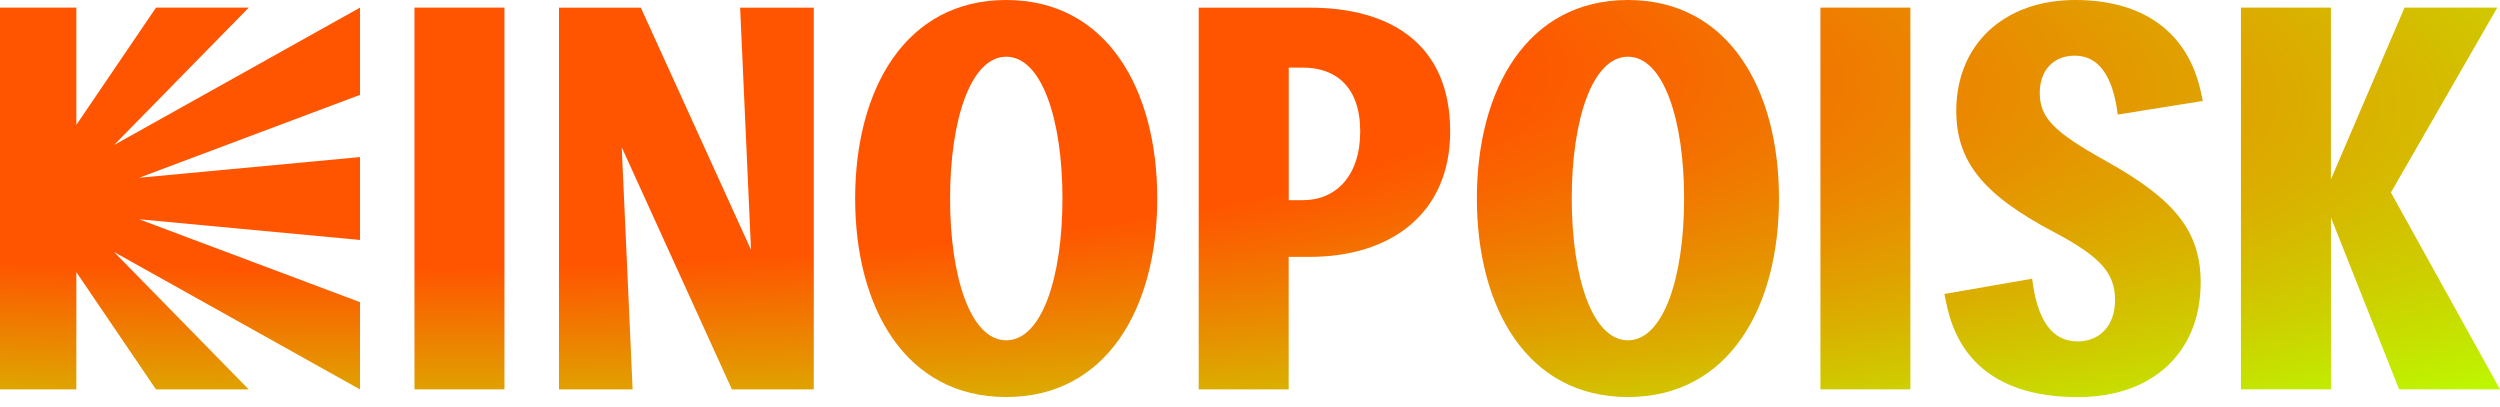
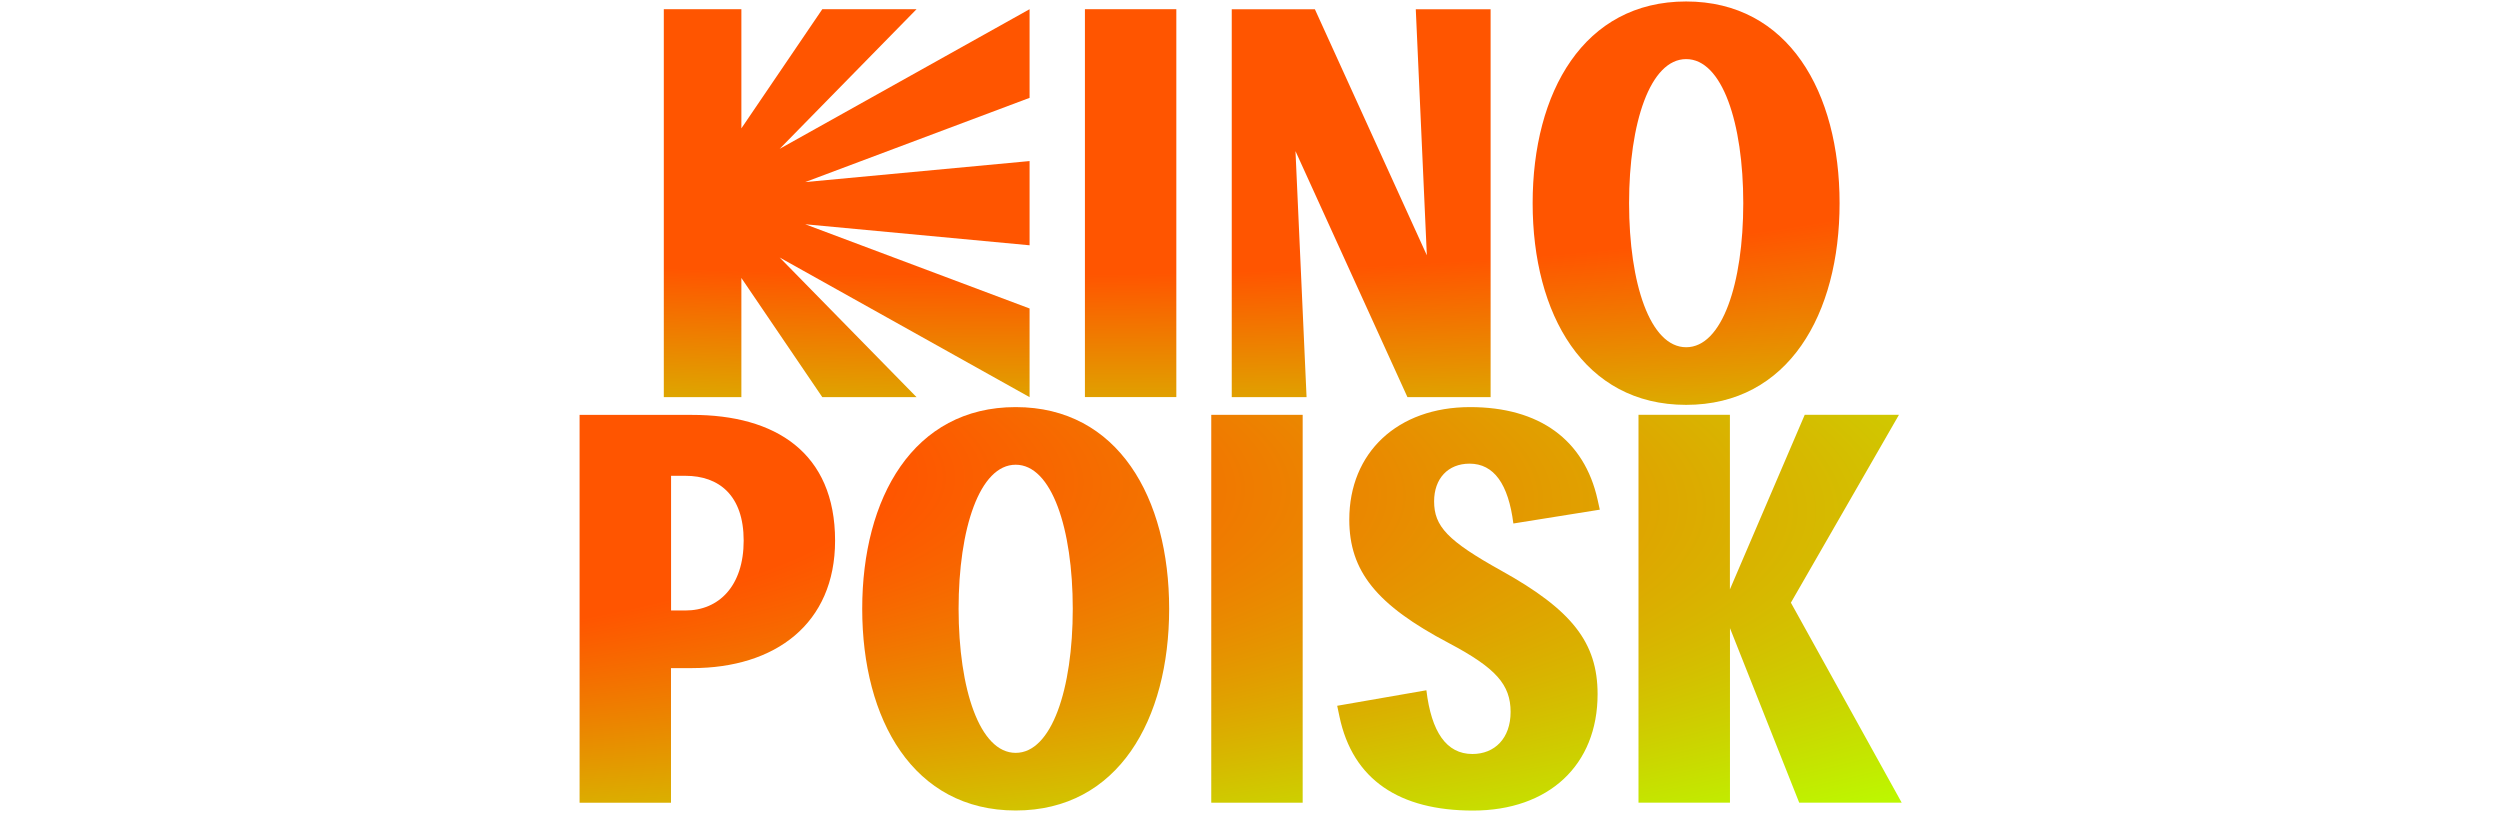
- <svg xmlns="http://www.w3.org/2000/svg" width="246" height="40" viewBox="0 0 246 40" fill="none">
-   <path d="M0 .748h7.513v11.54L15.351.748h9.127L11.22 14.272 35.425.748v8.586l-21.732 8.157 21.732-2.035v8.157l-21.732-2.037 21.732 8.158v8.586L11.221 24.796 24.478 38.32H15.35L7.513 26.78v11.54H0V.748z" fill="url(#a)" />
-   <path d="M40.785.748h8.853v37.566h-8.853V.747z" fill="url(#b)" />
-   <path d="M72.022 38.32L61.178 14.493l1.073 23.827h-7.246V.755h8.053L73.9 24.582 72.829.755h7.247V38.32h-8.053z" fill="url(#c)" />
-   <path d="M84.147 19.534C84.147 8.801 89.084 0 99.01 0c9.927 0 14.864 8.801 14.864 19.534 0 10.733-4.937 19.534-14.864 19.534-9.926 0-14.863-8.801-14.863-19.534zm14.87 13.953c3.486 0 5.529-6.173 5.529-13.953 0-7.78-2.043-13.953-5.53-13.953-3.486 0-5.529 6.173-5.529 13.953 0 7.78 2.037 13.953 5.53 13.953z" fill="url(#d)" />
-   <path d="M142.697 12.932c0 8.053-5.796 12.346-13.849 12.346h-2.043V38.32h-8.853V.755h10.896c8.053-.007 13.849 3.642 13.849 12.177zm-15.885-6.278v13.043h1.398c3.22 0 5.634-2.362 5.634-6.765 0-4.404-2.414-6.278-5.634-6.278h-1.398z" fill="url(#e)" />
-   <path d="M145.325 19.534C145.325 8.801 150.262 0 160.188 0c9.927 0 14.864 8.801 14.864 19.534 0 10.733-4.937 19.534-14.864 19.534-9.926 0-14.863-8.801-14.863-19.534zm14.863 13.953c3.487 0 5.529-6.173 5.529-13.953 0-7.78-2.042-13.953-5.529-13.953-3.486 0-5.529 6.173-5.529 13.953.007 7.78 2.043 13.953 5.529 13.953z" fill="url(#f)" />
-   <path d="M179.13.748h8.853v37.566h-8.853V.747z" fill="url(#g)" />
-   <path d="M202.157 22.864c-7.031-3.7-9.659-6.973-9.659-11.968C192.498 4.404 197.168 0 204.2 0c6.706 0 11.058 3.168 12.346 8.964l.215.969-8.372 1.34c-.481-3.812-1.88-5.796-4.241-5.796-2.095 0-3.435 1.45-3.435 3.65 0 2.413 1.288 3.811 6.492 6.706 6.869 3.812 9.341 6.98 9.341 11.969 0 6.869-4.722 11.273-12.073 11.273-7.084 0-11.644-2.954-12.931-9.127l-.215-1.021 8.638-1.503c.482 4.027 1.932 6.173 4.456 6.173 2.147 0 3.701-1.502 3.701-4.078-.006-2.634-1.405-4.241-5.965-6.654z" fill="url(#h)" />
-   <path d="M220.508.748h8.853v16.906L236.607.748h9.126l-10.466 18.194L246 38.313h-9.926l-6.707-16.906v16.906h-8.859V.748z" fill="url(#i)" />
+ <svg xmlns="http://www.w3.org/2000/svg" width="246" height="80" viewBox="0 0 129.872 78.74" fill="none">
+   <path d="M 8.163 0.891 L 15.676 0.891 L 15.676 12.431 L 23.514 0.891 L 32.641 0.891 L 19.383 14.415 L 43.588 0.891 L 43.588 9.477 L 21.856 17.634 L 43.588 15.599 L 43.588 23.756 L 21.856 21.719 L 43.588 29.877 L 43.588 38.463 L 19.384 24.939 L 32.641 38.463 L 23.513 38.463 L 15.676 26.923 L 15.676 38.463 L 8.163 38.463 L 8.163 0.891 Z" fill="url(#a)" />
+   <path d="M 48.948 0.891 L 57.801 0.891 L 57.801 38.457 L 48.948 38.457 L 48.948 0.89 L 48.948 0.891 Z" fill="url(#b)" />
+   <path d="M 80.185 38.463 L 69.341 14.636 L 70.414 38.463 L 63.168 38.463 L 63.168 0.898 L 71.221 0.898 L 82.063 24.725 L 80.992 0.898 L 88.239 0.898 L 88.239 38.463 L 80.186 38.463 L 80.185 38.463 Z" fill="url(#c)" />
+   <path d="M 92.31 19.677 C 92.31 8.944 97.247 0.143 107.173 0.143 C 117.1 0.143 122.037 8.944 122.037 19.677 C 122.037 30.41 117.1 39.211 107.173 39.211 C 97.247 39.211 92.31 30.41 92.31 19.677 Z M 107.18 33.63 C 110.666 33.63 112.709 27.457 112.709 19.677 C 112.709 11.897 110.666 5.724 107.179 5.724 C 103.693 5.724 101.65 11.897 101.65 19.677 C 101.65 27.457 103.687 33.63 107.18 33.63 Z" fill="url(#d)" />
+   <path d="M 24.751 52.36 C 24.751 60.413 18.955 64.706 10.902 64.706 L 8.859 64.706 L 8.859 77.748 L 0.006 77.748 L 0.006 40.183 L 10.902 40.183 C 18.955 40.176 24.751 43.825 24.751 52.36 Z M 8.866 46.082 L 8.866 59.125 L 10.264 59.125 C 13.484 59.125 15.898 56.763 15.898 52.36 C 15.898 47.956 13.484 46.082 10.264 46.082 L 8.866 46.082 Z" fill="url(#e)" />
+   <path d="M 27.379 58.962 C 27.379 48.229 32.316 39.428 42.242 39.428 C 52.169 39.428 57.106 48.229 57.106 58.962 C 57.106 69.695 52.169 78.496 42.242 78.496 C 32.316 78.496 27.379 69.695 27.379 58.962 Z M 42.242 72.915 C 45.729 72.915 47.771 66.742 47.771 58.962 C 47.771 51.182 45.729 45.009 42.242 45.009 C 38.756 45.009 36.713 51.182 36.713 58.962 C 36.72 66.742 38.756 72.915 42.242 72.915 Z" fill="url(#f)" />
+   <path d="M 61.184 40.176 L 70.037 40.176 L 70.037 77.742 L 61.184 77.742 L 61.184 40.175 L 61.184 40.176 Z" fill="url(#g)" />
+   <path d="M 84.211 62.292 C 77.18 58.592 74.552 55.319 74.552 50.324 C 74.552 43.832 79.222 39.428 86.254 39.428 C 92.96 39.428 97.312 42.596 98.6 48.392 L 98.815 49.361 L 90.443 50.701 C 89.962 46.889 88.563 44.905 86.202 44.905 C 84.107 44.905 82.767 46.355 82.767 48.555 C 82.767 50.968 84.055 52.366 89.259 55.261 C 96.128 59.073 98.6 62.241 98.6 67.23 C 98.6 74.099 93.878 78.503 86.527 78.503 C 79.443 78.503 74.883 75.549 73.596 69.376 L 73.381 68.355 L 82.019 66.852 C 82.501 70.879 83.951 73.025 86.475 73.025 C 88.622 73.025 90.176 71.523 90.176 68.947 C 90.17 66.313 88.771 64.706 84.211 62.293 L 84.211 62.292 Z" fill="url(#h)" />
+   <path d="M 102.562 40.176 L 111.415 40.176 L 111.415 57.082 L 118.661 40.176 L 127.787 40.176 L 117.321 58.37 L 128.054 77.741 L 118.128 77.741 L 111.421 60.835 L 111.421 77.741 L 102.562 77.741 L 102.562 40.176 Z" fill="url(#i)" />
  <defs>
-     <radialGradient id="a" cx="0" cy="0" r="1" gradientUnits="userSpaceOnUse" gradientTransform="rotate(2.319 -18.643 .378) scale(294.835 50.1135)">
-       <stop offset=".5" stop-color="#F50" />
+     <radialGradient id="a" cx="0" cy="0" r="1" gradientUnits="userSpaceOnUse" gradientTransform="matrix(294.5935, 11.92995, -2.027749, 50.07246, 8.163492, 0.897882)">
+       <stop offset="0.5" stop-color="#F50" />
      <stop offset="1" stop-color="#BDF700" />
    </radialGradient>
-     <radialGradient id="b" cx="0" cy="0" r="1" gradientUnits="userSpaceOnUse" gradientTransform="rotate(2.319 -18.643 .378) scale(294.835 50.1135)">
-       <stop offset=".5" stop-color="#F50" />
+     <radialGradient id="b" cx="0" cy="0" r="1" gradientUnits="userSpaceOnUse" gradientTransform="matrix(294.5935, 11.92995, -2.027749, 50.07246, 8.163492, 0.897882)">
+       <stop offset="0.5" stop-color="#F50" />
      <stop offset="1" stop-color="#BDF700" />
    </radialGradient>
-     <radialGradient id="c" cx="0" cy="0" r="1" gradientUnits="userSpaceOnUse" gradientTransform="rotate(2.319 -18.643 .378) scale(294.835 50.1135)">
-       <stop offset=".5" stop-color="#F50" />
+     <radialGradient id="c" cx="0" cy="0" r="1" gradientUnits="userSpaceOnUse" gradientTransform="matrix(294.5935, 11.92995, -2.027749, 50.07246, 8.163492, 0.897882)">
+       <stop offset="0.5" stop-color="#F50" />
      <stop offset="1" stop-color="#BDF700" />
    </radialGradient>
-     <radialGradient id="d" cx="0" cy="0" r="1" gradientUnits="userSpaceOnUse" gradientTransform="rotate(2.319 -18.643 .378) scale(294.835 50.1135)">
-       <stop offset=".5" stop-color="#F50" />
+     <radialGradient id="d" cx="0" cy="0" r="1" gradientUnits="userSpaceOnUse" gradientTransform="matrix(294.5935, 11.92995, -2.027749, 50.07246, 8.163492, 0.897882)">
+       <stop offset="0.5" stop-color="#F50" />
      <stop offset="1" stop-color="#BDF700" />
    </radialGradient>
-     <radialGradient id="e" cx="0" cy="0" r="1" gradientUnits="userSpaceOnUse" gradientTransform="rotate(2.319 -18.643 .378) scale(294.835 50.1135)">
-       <stop offset=".5" stop-color="#F50" />
+     <radialGradient id="e" cx="0" cy="0" r="1" gradientUnits="userSpaceOnUse" gradientTransform="matrix(294.5935, 11.92995, -2.027749, 50.07246, -117.9461, 40.18324)">
+       <stop offset="0.5" stop-color="#F50" />
      <stop offset="1" stop-color="#BDF700" />
    </radialGradient>
-     <radialGradient id="f" cx="0" cy="0" r="1" gradientUnits="userSpaceOnUse" gradientTransform="rotate(2.319 -18.643 .378) scale(294.835 50.1135)">
-       <stop offset=".5" stop-color="#F50" />
+     <radialGradient id="f" cx="0" cy="0" r="1" gradientUnits="userSpaceOnUse" gradientTransform="matrix(294.5935, 11.92995, -2.027749, 50.07246, -117.9461, 40.18324)">
+       <stop offset="0.5" stop-color="#F50" />
      <stop offset="1" stop-color="#BDF700" />
    </radialGradient>
-     <radialGradient id="g" cx="0" cy="0" r="1" gradientUnits="userSpaceOnUse" gradientTransform="rotate(2.319 -18.643 .378) scale(294.835 50.1135)">
-       <stop offset=".5" stop-color="#F50" />
+     <radialGradient id="g" cx="0" cy="0" r="1" gradientUnits="userSpaceOnUse" gradientTransform="matrix(294.5935, 11.92995, -2.027749, 50.07246, -117.9461, 40.18324)">
+       <stop offset="0.5" stop-color="#F50" />
      <stop offset="1" stop-color="#BDF700" />
    </radialGradient>
-     <radialGradient id="h" cx="0" cy="0" r="1" gradientUnits="userSpaceOnUse" gradientTransform="rotate(2.319 -18.643 .378) scale(294.835 50.1135)">
-       <stop offset=".5" stop-color="#F50" />
+     <radialGradient id="h" cx="0" cy="0" r="1" gradientUnits="userSpaceOnUse" gradientTransform="matrix(294.5935, 11.92995, -2.027749, 50.07246, -117.9461, 40.18324)">
+       <stop offset="0.5" stop-color="#F50" />
      <stop offset="1" stop-color="#BDF700" />
    </radialGradient>
-     <radialGradient id="i" cx="0" cy="0" r="1" gradientUnits="userSpaceOnUse" gradientTransform="rotate(2.319 -18.643 .378) scale(294.835 50.1135)">
-       <stop offset=".5" stop-color="#F50" />
+     <radialGradient id="i" cx="0" cy="0" r="1" gradientUnits="userSpaceOnUse" gradientTransform="matrix(294.5935, 11.92995, -2.027749, 50.07246, -117.9461, 40.18324)">
+       <stop offset="0.5" stop-color="#F50" />
      <stop offset="1" stop-color="#BDF700" />
    </radialGradient>
  </defs>
</svg>
